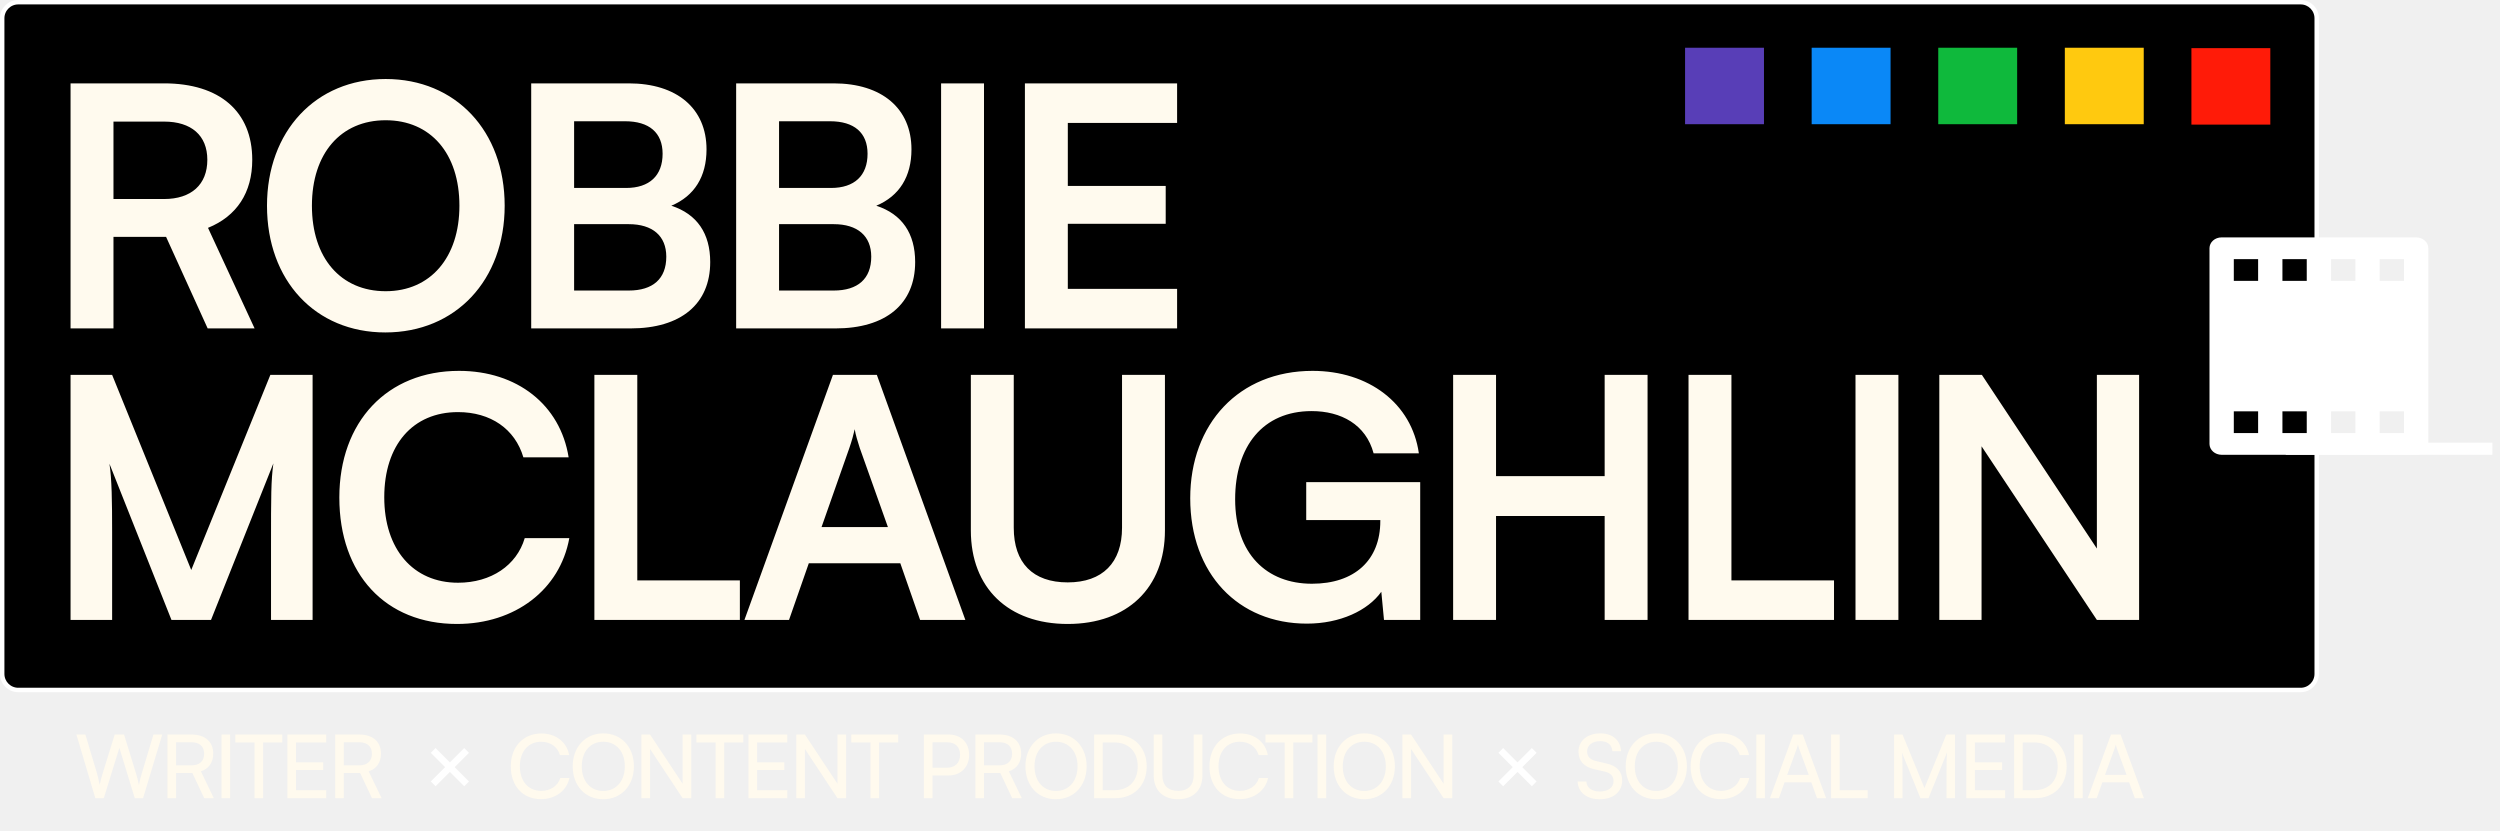
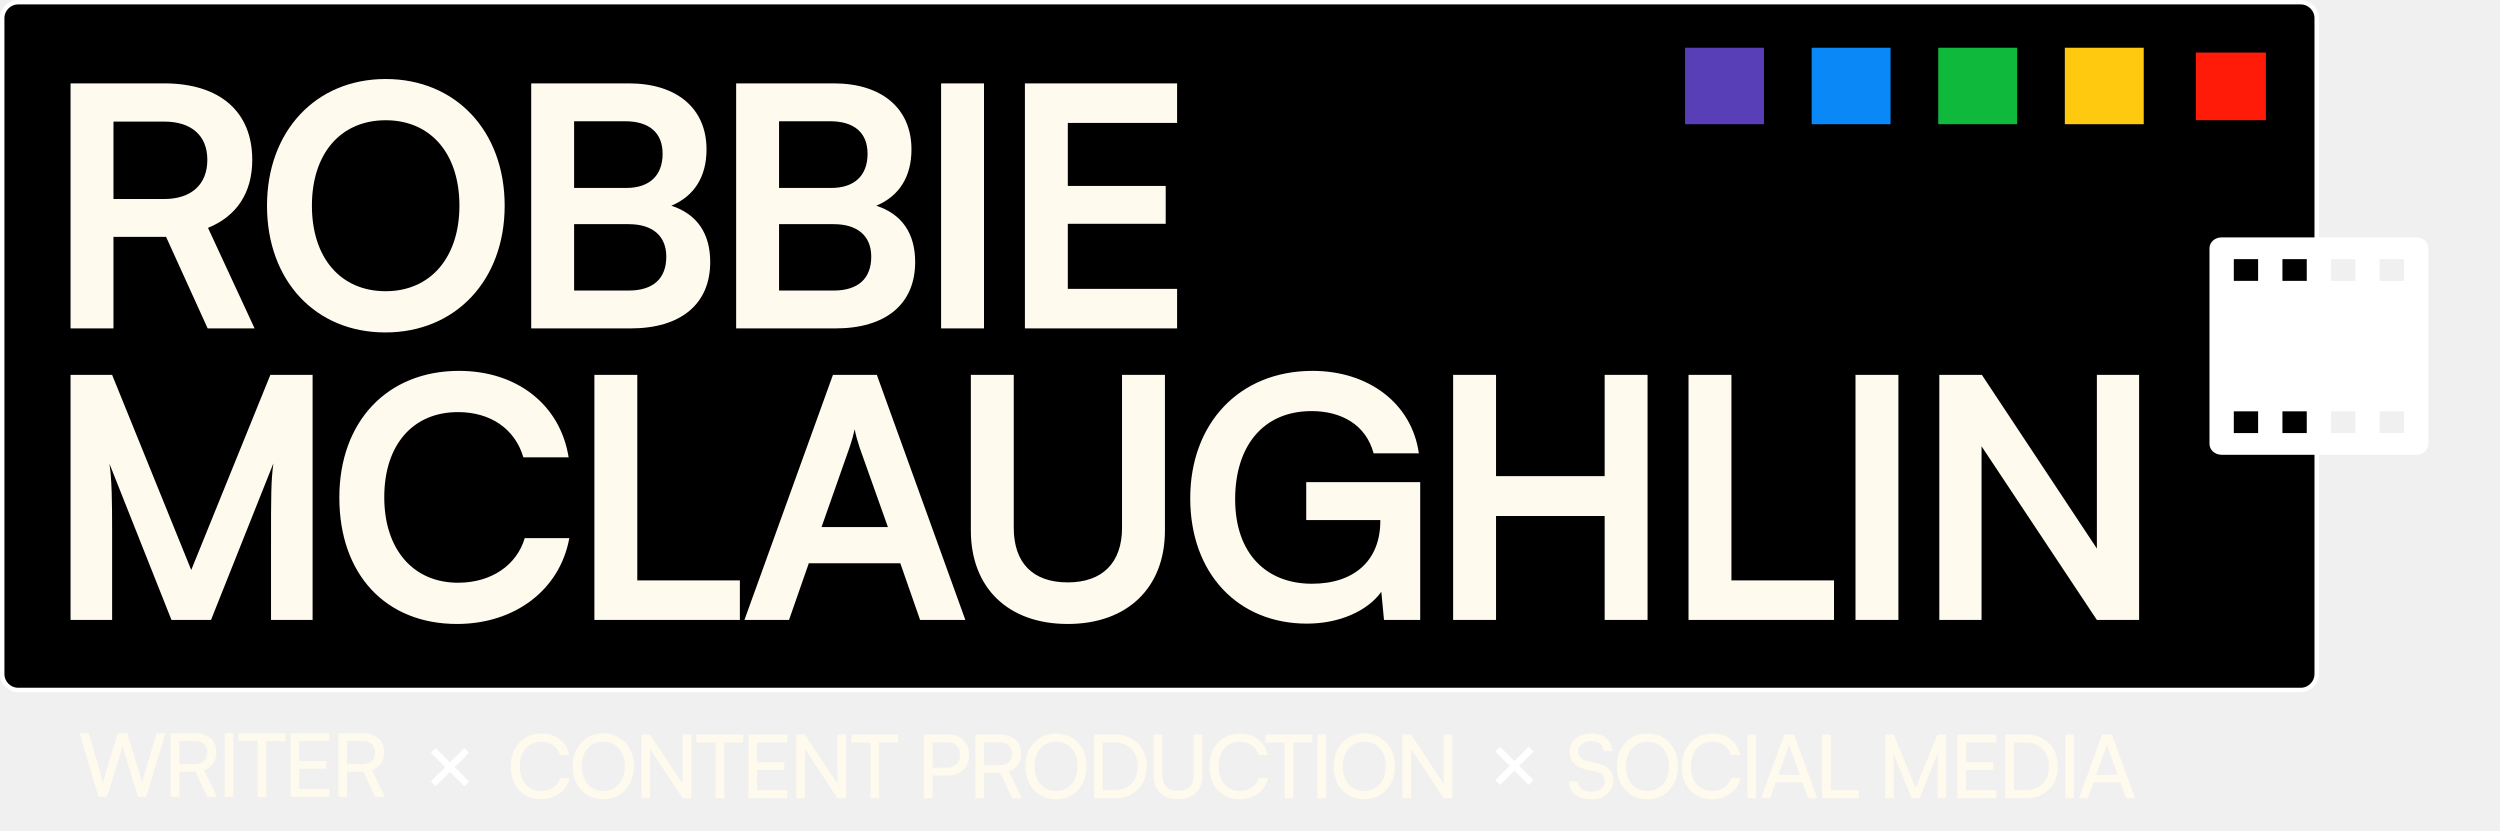
<svg xmlns="http://www.w3.org/2000/svg" width="283" height="94" viewBox="0 0 283 94" fill="none">
  <path d="M2.065 0.25H260.435C261.437 0.25 262.25 1.063 262.25 2.065V76.289C262.25 77.292 261.437 78.105 260.435 78.105H2.065C1.063 78.105 0.25 77.292 0.25 76.289V2.065C0.25 1.063 1.063 0.25 2.065 0.25Z" fill="black" stroke="white" stroke-width="0.5" />
  <g filter="url(#filter0_d_1_297)">
    <path fill-rule="evenodd" clip-rule="evenodd" d="M257 5.45L248.069 5.45V14.106L257 14.106V5.45Z" fill="#FF1B08" />
+     <path fill-rule="evenodd" clip-rule="evenodd" d="M257 5.45L248.069 5.45V14.106L257 14.106V5.45Z" stroke="black" />
  </g>
  <g filter="url(#filter1_d_1_297)">
    <path fill-rule="evenodd" clip-rule="evenodd" d="M242.671 5.404L233.739 5.404V14.06L242.671 14.06V5.404Z" fill="#FFC90F" />
  </g>
  <g filter="url(#filter2_d_1_297)">
    <path fill-rule="evenodd" clip-rule="evenodd" d="M228.341 5.404L219.41 5.404V14.06L228.341 14.06V5.404Z" fill="#0FB93C" />
  </g>
  <g filter="url(#filter3_d_1_297)">
    <path fill-rule="evenodd" clip-rule="evenodd" d="M214.011 5.404L205.08 5.404V14.06L214.011 14.06V5.404Z" fill="#0A88F7" />
  </g>
  <g filter="url(#filter4_d_1_297)">
    <path fill-rule="evenodd" clip-rule="evenodd" d="M199.682 5.404L190.75 5.404V14.06L199.682 14.06V5.404Z" fill="#583EB7" />
  </g>
-   <path d="M10.792 90.355L8.649 83.149H9.666L10.982 87.554C11.081 87.933 11.181 88.311 11.281 88.859C11.4 88.281 11.51 87.933 11.62 87.554L12.985 83.149H14.041L15.397 87.554C15.517 87.943 15.616 88.321 15.726 88.859C15.845 88.252 15.945 87.883 16.045 87.564L17.37 83.149H18.367L16.194 90.355H15.258L13.513 84.654L11.749 90.355H10.792ZM19.931 90.355H18.954V83.149H21.675C23.22 83.149 24.137 83.966 24.137 85.311C24.137 86.308 23.638 87.026 22.741 87.315L24.206 90.355H23.12L21.774 87.504H19.931V90.355ZM19.931 84.026V86.637H21.685C22.592 86.637 23.11 86.149 23.11 85.321C23.11 84.484 22.572 84.026 21.675 84.026H19.931ZM26.053 83.149V90.355H25.076V83.149H26.053ZM26.637 84.046V83.149H31.95V84.046H29.787V90.355H28.81V84.046H26.637ZM36.928 90.355H32.533V83.149H36.928V84.046H33.51V86.298H36.589V87.165H33.51V89.448H36.928V90.355ZM38.922 90.355H37.945V83.149H40.666C42.211 83.149 43.128 83.966 43.128 85.311C43.128 86.308 42.629 87.026 41.732 87.315L43.197 90.355H42.111L40.766 87.504H38.922V90.355ZM38.922 84.026V86.637H40.676C41.583 86.637 42.101 86.149 42.101 85.321C42.101 84.484 41.563 84.026 40.666 84.026H38.922Z" fill="#FFFAEE" />
-   <path d="M178.686 85.092C178.686 83.856 179.682 83.019 181.167 83.019C182.543 83.019 183.43 83.787 183.51 85.032H182.523C182.473 84.315 181.965 83.896 181.157 83.896C180.25 83.896 179.662 84.355 179.662 85.062C179.662 85.64 179.991 85.989 180.669 86.149L181.855 86.428C183.031 86.697 183.629 87.335 183.629 88.351C183.629 89.647 182.622 90.474 181.088 90.474C179.622 90.474 178.646 89.707 178.586 88.471H179.583C179.603 89.159 180.181 89.597 181.088 89.597C182.044 89.597 182.652 89.149 182.652 88.431C182.652 87.863 182.343 87.504 181.656 87.345L180.47 87.076C179.294 86.806 178.686 86.129 178.686 85.092ZM190.956 86.747C190.956 88.939 189.521 90.474 187.478 90.474C185.445 90.474 184.029 88.939 184.029 86.747C184.029 84.564 185.455 83.019 187.488 83.019C189.531 83.019 190.956 84.554 190.956 86.747ZM189.93 86.747C189.93 85.072 188.953 83.966 187.488 83.966C186.023 83.966 185.056 85.072 185.056 86.747C185.056 88.421 186.023 89.537 187.488 89.537C188.953 89.537 189.93 88.411 189.93 86.747ZM194.797 90.464C192.744 90.464 191.378 88.989 191.378 86.757C191.378 84.534 192.783 83.029 194.847 83.029C196.471 83.029 197.717 83.996 197.986 85.471H196.94C196.671 84.534 195.863 83.966 194.817 83.966C193.362 83.966 192.405 85.062 192.405 86.747C192.405 88.431 193.362 89.527 194.817 89.527C195.873 89.527 196.71 88.959 196.979 88.072H198.016C197.707 89.507 196.421 90.464 194.797 90.464ZM199.792 83.149V90.355H198.815V83.149H199.792ZM201.372 90.355H200.356L202.987 83.149H204.073L206.715 90.355H205.688L205.04 88.561H202.01L201.372 90.355ZM203.406 84.703L202.309 87.713H204.751L203.645 84.703C203.595 84.564 203.545 84.394 203.525 84.285C203.505 84.385 203.456 84.554 203.406 84.703ZM208.251 83.149V89.448H211.42V90.355H207.274V83.149H208.251ZM215.366 90.355H214.409V83.149H215.366L217.848 89.208L220.329 83.149H221.306V90.355H220.349V87.504C220.349 86.159 220.359 85.67 220.409 85.162L218.306 90.355H217.389L215.296 85.182C215.346 85.531 215.366 86.268 215.366 87.275V90.355ZM226.981 90.355H222.585V83.149H226.981V84.046H223.562V86.298H226.642V87.165H223.562V89.448H226.981V90.355ZM230.379 90.355H227.997V83.149H230.34C232.492 83.149 233.947 84.604 233.947 86.757C233.947 88.899 232.512 90.355 230.379 90.355ZM230.27 84.046H228.974V89.448H230.31C231.914 89.448 232.931 88.411 232.931 86.757C232.931 85.082 231.914 84.046 230.27 84.046ZM235.768 83.149V90.355H234.791V83.149H235.768ZM237.349 90.355H236.332L238.964 83.149H240.05L242.691 90.355H241.665L241.017 88.561H237.987L237.349 90.355ZM239.382 84.703L238.286 87.713H240.728L239.621 84.703C239.572 84.564 239.522 84.394 239.502 84.285C239.482 84.385 239.432 84.554 239.382 84.703Z" fill="#FFFAEE" />
+   <path d="M11.154 90.207L9.011 83.001H10.027L11.343 87.406C11.443 87.785 11.543 88.164 11.642 88.712C11.762 88.134 11.871 87.785 11.981 87.406L13.347 83.001H14.403L15.758 87.406C15.878 87.795 15.978 88.174 16.087 88.712C16.207 88.104 16.307 87.735 16.406 87.416L17.732 83.001H18.729L16.556 90.207H15.619L13.875 84.506L12.111 90.207H11.154ZM20.292 90.207H19.315V83.001H22.036C23.581 83.001 24.498 83.818 24.498 85.164C24.498 86.16 24 86.878 23.103 87.167L24.568 90.207H23.482L22.136 87.356H20.292V90.207ZM20.292 83.878V86.489H22.046C22.953 86.489 23.471 86.001 23.471 85.174C23.471 84.336 22.933 83.878 22.036 83.878H20.292ZM26.415 83.001V90.207H25.438V83.001H26.415ZM26.999 83.898V83.001H32.311V83.898H30.148V90.207H29.172V83.898H26.999ZM37.29 90.207H32.894V83.001H37.29V83.898H33.871V86.15H36.951V87.017H33.871V89.3H37.29V90.207ZM39.283 90.207H38.306V83.001H41.027C42.572 83.001 43.489 83.818 43.489 85.164C43.489 86.16 42.991 86.878 42.094 87.167L43.559 90.207H42.472L41.127 87.356H39.283V90.207ZM39.283 83.878V86.489H41.037C41.944 86.489 42.462 86.001 42.462 85.174C42.462 84.336 41.924 83.878 41.027 83.878H39.283Z" fill="#FFFAEE" />
+   <path d="M177.686 85.092C177.686 83.856 178.682 83.019 180.167 83.019C181.543 83.019 182.43 83.787 182.51 85.032H181.523C181.473 84.315 180.965 83.896 180.157 83.896C179.25 83.896 178.662 84.355 178.662 85.062C178.662 85.64 178.991 85.989 179.669 86.149L180.855 86.428C182.031 86.697 182.629 87.335 182.629 88.351C182.629 89.647 181.622 90.474 180.088 90.474C178.622 90.474 177.646 89.707 177.586 88.471H178.583C178.603 89.159 179.181 89.597 180.088 89.597C181.044 89.597 181.652 89.149 181.652 88.431C181.652 87.863 181.343 87.504 180.656 87.345L179.47 87.076C178.294 86.806 177.686 86.129 177.686 85.092ZM189.956 86.747C189.956 88.939 188.521 90.474 186.478 90.474C184.445 90.474 183.029 88.939 183.029 86.747C183.029 84.564 184.455 83.019 186.488 83.019C188.531 83.019 189.956 84.554 189.956 86.747ZM188.93 86.747C188.93 85.072 187.953 83.966 186.488 83.966C185.023 83.966 184.056 85.072 184.056 86.747C184.056 88.421 185.023 89.537 186.488 89.537C187.953 89.537 188.93 88.411 188.93 86.747ZM193.797 90.464C191.744 90.464 190.378 88.989 190.378 86.757C190.378 84.534 191.783 83.029 193.847 83.029C195.471 83.029 196.717 83.996 196.986 85.471H195.94C195.671 84.534 194.863 83.966 193.817 83.966C192.362 83.966 191.405 85.062 191.405 86.747C191.405 88.431 192.362 89.527 193.817 89.527C194.873 89.527 195.71 88.959 195.979 88.072H197.016C196.707 89.507 195.421 90.464 193.797 90.464ZM198.792 83.149V90.355H197.815V83.149H198.792ZM200.372 90.355H199.356L201.987 83.149H203.073L205.715 90.355H204.688L204.04 88.561H201.01L200.372 90.355ZM202.406 84.703L201.309 87.713H203.751L202.645 84.703C202.595 84.564 202.545 84.394 202.525 84.285C202.505 84.385 202.456 84.554 202.406 84.703ZM207.251 83.149V89.448H210.42V90.355H206.274V83.149H207.251ZM214.366 90.355H213.409V83.149H214.366L216.848 89.208L219.329 83.149H220.306V90.355H219.349V87.504C219.349 86.159 219.359 85.67 219.409 85.162L217.306 90.355H216.389L214.296 85.182C214.346 85.531 214.366 86.268 214.366 87.275V90.355ZM225.981 90.355H221.585V83.149H225.981V84.046H222.562V86.298H225.642V87.165H222.562V89.448H225.981V90.355ZM229.379 90.355H226.997V83.149H229.34C231.492 83.149 232.947 84.604 232.947 86.757C232.947 88.899 231.512 90.355 229.379 90.355ZM229.27 84.046H227.974V89.448H229.31C230.914 89.448 231.931 88.411 231.931 86.757C231.931 85.082 230.914 84.046 229.27 84.046ZM234.768 83.149V90.355H233.791V83.149H234.768ZM236.349 90.355H235.332L237.964 83.149H239.05L241.691 90.355H240.665L240.017 88.561H236.987L236.349 90.355ZM238.382 84.703L237.286 87.713H239.728L238.621 84.703C238.572 84.564 238.522 84.394 238.502 84.285C238.482 84.385 238.432 84.554 238.382 84.703Z" fill="#FFFAEE" />
  <path d="M61.241 90.464C59.188 90.464 57.822 88.989 57.822 86.757C57.822 84.534 59.228 83.029 61.291 83.029C62.915 83.029 64.161 83.996 64.43 85.471H63.384C63.115 84.534 62.307 83.966 61.261 83.966C59.806 83.966 58.849 85.062 58.849 86.747C58.849 88.431 59.806 89.527 61.261 89.527C62.317 89.527 63.155 88.959 63.424 88.072H64.46C64.151 89.507 62.866 90.464 61.241 90.464ZM71.758 86.747C71.758 88.939 70.322 90.474 68.279 90.474C66.246 90.474 64.831 88.939 64.831 86.747C64.831 84.564 66.256 83.019 68.289 83.019C70.332 83.019 71.758 84.554 71.758 86.747ZM70.731 86.747C70.731 85.072 69.754 83.966 68.289 83.966C66.824 83.966 65.857 85.072 65.857 86.747C65.857 88.421 66.824 89.537 68.289 89.537C69.754 89.537 70.731 88.411 70.731 86.747ZM73.585 90.355H72.608V83.149H73.585L77.273 88.72V83.149H78.249V90.355H77.273L73.585 84.783V90.355ZM78.831 84.046V83.149H84.143V84.046H81.981V90.355H81.004V84.046H78.831ZM89.122 90.355H84.727V83.149H89.122V84.046H85.704V86.298H88.783V87.165H85.704V89.448H89.122V90.355ZM91.115 90.355H90.139V83.149H91.115L94.803 88.72V83.149H95.78V90.355H94.803L91.115 84.783V90.355ZM96.362 84.046V83.149H101.674V84.046H99.511V90.355H98.534V84.046H96.362ZM107.385 87.783H105.561V90.355H104.584V83.149H107.385C108.8 83.149 109.707 84.076 109.707 85.461C109.707 86.806 108.79 87.783 107.385 87.783ZM107.215 84.026H105.561V86.906H107.175C108.142 86.906 108.68 86.338 108.68 85.451C108.68 84.544 108.132 84.026 107.215 84.026ZM111.391 90.355H110.414V83.149H113.135C114.68 83.149 115.597 83.966 115.597 85.311C115.597 86.308 115.099 87.026 114.202 87.315L115.667 90.355H114.581L113.235 87.504H111.391V90.355ZM111.391 84.026V86.637H113.145C114.052 86.637 114.571 86.149 114.571 85.321C114.571 84.484 114.032 84.026 113.135 84.026H111.391ZM123.006 86.747C123.006 88.939 121.571 90.474 119.528 90.474C117.495 90.474 116.079 88.939 116.079 86.747C116.079 84.564 117.504 83.019 119.538 83.019C121.581 83.019 123.006 84.554 123.006 86.747ZM121.98 86.747C121.98 85.072 121.003 83.966 119.538 83.966C118.073 83.966 117.106 85.072 117.106 86.747C117.106 88.421 118.073 89.537 119.538 89.537C121.003 89.537 121.98 88.411 121.98 86.747ZM126.239 90.355H123.857V83.149H126.199C128.352 83.149 129.807 84.604 129.807 86.757C129.807 88.899 128.372 90.355 126.239 90.355ZM126.129 84.046H124.833V89.448H126.169C127.774 89.448 128.79 88.411 128.79 86.757C128.79 85.082 127.774 84.046 126.129 84.046ZM130.601 87.793V83.149H131.578V87.733C131.578 88.889 132.216 89.527 133.362 89.527C134.498 89.527 135.126 88.879 135.126 87.733V83.149H136.113V87.793C136.113 89.448 135.056 90.474 133.362 90.474C131.657 90.474 130.601 89.457 130.601 87.793ZM140.328 90.464C138.275 90.464 136.909 88.989 136.909 86.757C136.909 84.534 138.315 83.029 140.378 83.029C142.002 83.029 143.248 83.996 143.517 85.471H142.471C142.202 84.534 141.394 83.966 140.348 83.966C138.893 83.966 137.936 85.062 137.936 86.747C137.936 88.431 138.893 89.527 140.348 89.527C141.404 89.527 142.242 88.959 142.511 88.072H143.547C143.238 89.507 141.953 90.464 140.328 90.464ZM143.249 84.046V83.149H148.562V84.046H146.399V90.355H145.422V84.046H143.249ZM150.122 83.149V90.355H149.145V83.149H150.122ZM157.902 86.747C157.902 88.939 156.467 90.474 154.423 90.474C152.39 90.474 150.975 88.939 150.975 86.747C150.975 84.564 152.4 83.019 154.433 83.019C156.477 83.019 157.902 84.554 157.902 86.747ZM156.875 86.747C156.875 85.072 155.898 83.966 154.433 83.966C152.968 83.966 152.001 85.072 152.001 86.747C152.001 88.421 152.968 89.537 154.433 89.537C155.898 89.537 156.875 88.411 156.875 86.747ZM159.729 90.355H158.752V83.149H159.729L163.417 88.72V83.149H164.394V90.355H163.417L159.729 84.783V90.355Z" fill="#FFFAEE" />
  <path d="M273.519 26.872C273.88 26.874 274.226 27.003 274.482 27.232C274.738 27.46 274.883 27.77 274.885 28.093L274.885 50.262C274.885 50.936 274.273 51.483 273.519 51.483L251.481 51.483C251.12 51.48 250.774 51.351 250.518 51.123C250.262 50.894 250.117 50.585 250.114 50.262L250.114 28.093C250.115 27.769 250.259 27.458 250.515 27.229C250.771 27 251.119 26.872 251.481 26.872L273.519 26.872ZM272.133 29.333L269.381 29.333L269.381 31.794L272.133 31.794L272.133 29.333ZM272.133 46.56L269.381 46.56L269.381 49.022L272.133 49.022L272.133 46.56ZM266.628 29.333L263.876 29.333L263.876 31.794L266.628 31.794L266.628 29.333ZM266.628 46.56L263.876 46.56L263.876 49.022L266.628 49.022L266.628 46.56ZM261.124 29.333L258.371 29.333L258.371 31.794L261.124 31.794L261.124 29.333ZM261.124 46.56L258.371 46.56L258.371 49.022L261.124 49.022L261.124 46.56ZM255.619 29.333L252.867 29.333L252.867 31.794L255.619 31.794L255.619 29.333ZM255.619 46.56L252.867 46.56L252.867 49.022L255.619 49.022L255.619 46.56Z" fill="white" />
  <path d="M12.845 37.177H7.987V9.437H18.575C24.874 9.437 28.555 12.625 28.555 18.09C28.555 21.808 26.809 24.465 23.546 25.793L28.821 37.177H23.508L18.802 26.817H12.845V37.177ZM12.845 13.764V22.529H18.575C21.648 22.529 23.47 20.898 23.47 18.09C23.47 15.319 21.648 13.764 18.575 13.764H12.845ZM57.129 23.288C57.129 31.713 51.588 37.633 43.619 37.633C35.688 37.633 30.224 31.751 30.224 23.288C30.224 14.864 35.726 8.944 43.657 8.944C51.588 8.944 57.129 14.826 57.129 23.288ZM52.006 23.288C52.006 17.369 48.742 13.612 43.657 13.612C38.572 13.612 35.309 17.369 35.309 23.288C35.309 29.208 38.572 32.965 43.657 32.965C48.742 32.965 52.006 29.132 52.006 23.288ZM60.132 37.177V9.437H71.174C76.639 9.437 79.978 12.284 79.978 16.913C79.978 19.987 78.612 22.188 75.994 23.288C78.916 24.237 80.396 26.438 80.396 29.664C80.396 34.407 77.094 37.177 71.364 37.177H60.132ZM70.757 13.726H64.989V21.277H70.871C73.527 21.277 75.007 19.873 75.007 17.407C75.007 15.016 73.489 13.726 70.757 13.726ZM71.174 25.375H64.989V32.889H71.174C73.907 32.889 75.424 31.561 75.424 29.056C75.424 26.704 73.869 25.375 71.174 25.375ZM83.332 37.177V9.437H94.374C99.839 9.437 103.178 12.284 103.178 16.913C103.178 19.987 101.812 22.188 99.194 23.288C102.116 24.237 103.596 26.438 103.596 29.664C103.596 34.407 100.294 37.177 94.564 37.177H83.332ZM93.957 13.726H88.189V21.277H94.071C96.727 21.277 98.207 19.873 98.207 17.407C98.207 15.016 96.689 13.726 93.957 13.726ZM94.374 25.375H88.189V32.889H94.374C97.107 32.889 98.625 31.561 98.625 29.056C98.625 26.704 97.069 25.375 94.374 25.375ZM111.389 9.437V37.177H106.532V9.437H111.389ZM133.248 37.177H116.02V9.437H133.248V13.915H120.877V21.049H131.958V25.338H120.877V32.7H133.248V37.177ZM12.693 70.177H7.987V42.437H12.693L21.648 64.523L30.604 42.437H35.386V70.177H30.68V61.639C30.68 56.061 30.68 54.429 30.946 52.456L23.887 70.177H19.41L12.389 52.494C12.655 54.163 12.693 56.782 12.693 60.235V70.177ZM51.733 70.633C43.65 70.633 38.413 65.016 38.413 56.326C38.413 47.712 43.84 41.982 51.961 41.982C58.526 41.982 63.421 45.815 64.37 51.773H59.247C58.298 48.547 55.528 46.65 51.847 46.65C46.724 46.65 43.498 50.368 43.498 56.288C43.498 62.17 46.762 65.965 51.847 65.965C55.604 65.965 58.488 63.992 59.399 60.918H64.446C63.383 66.762 58.298 70.633 51.733 70.633ZM72.141 42.437V65.7H83.753V70.177H67.284V42.437H72.141ZM89.317 70.177H84.27L94.288 42.437H99.259L109.278 70.177H104.155L101.916 63.764H91.556L89.317 70.177ZM96.148 50.71L92.998 59.666H100.512L97.324 50.71C97.096 49.989 96.831 49.154 96.755 48.585C96.641 49.116 96.413 49.951 96.148 50.71ZM109.9 60.045V42.437H114.757V59.742C114.757 63.726 116.92 65.927 120.866 65.927C124.813 65.927 127.014 63.688 127.014 59.742V42.437H131.871V60.045C131.871 66.534 127.621 70.633 120.866 70.633C114.15 70.633 109.9 66.572 109.9 60.045ZM148.471 46.536C142.969 46.536 139.819 50.52 139.819 56.516C139.819 62.702 143.386 66.079 148.509 66.079C153.329 66.079 156.251 63.423 156.251 58.983V58.869H147.864V54.581H160.767V70.177H156.668L156.365 66.99C154.847 69.115 151.697 70.595 147.94 70.595C140.161 70.595 134.734 64.941 134.734 56.402C134.734 47.978 140.237 41.982 148.585 41.982C154.923 41.982 159.818 45.663 160.615 51.317H155.492C154.619 48.054 151.811 46.536 148.471 46.536ZM169.351 70.177H164.494V42.437H169.351V53.898H181.647V42.437H186.504V70.177H181.647V58.413H169.351V70.177ZM195.998 42.437V65.7H207.61V70.177H191.141V42.437H195.998ZM214.899 42.437V70.177H210.042V42.437H214.899ZM224.312 70.177H219.53V42.437H224.35L237.366 62.094V42.437H242.147V70.177H237.366L224.312 50.52V70.177Z" fill="#FFFAEE" />
-   <path d="M173.402 89.004L171.78 87.382L170.158 89.004L169.618 88.463L171.239 86.841L169.618 85.22L170.158 84.679L171.78 86.301L173.402 84.679L173.942 85.22L172.321 86.841L173.942 88.463L173.402 89.004Z" fill="white" />
+   <g clip-path="url(#clip0_1_297)">
+     <path d="M173.052 88.856L171.43 87.234L169.808 88.856L169.267 88.315L170.889 86.694L169.267 85.072L169.808 84.531L171.43 86.153L173.052 84.531L173.592 85.072L171.97 86.694L173.592 88.315L173.052 88.856Z" fill="white" />
+   </g>
  <path d="M52.549 89.004L50.927 87.382L49.305 89.004L48.764 88.463L50.386 86.841L48.764 85.22L49.305 84.679L50.927 86.301L52.549 84.679L53.089 85.22L51.467 86.841L53.089 88.463L52.549 89.004Z" fill="white" />
-   <rect x="258.75" y="50.109" width="23.386" height="1.373" fill="white" />
  <defs>
-     <filter id="filter0_d_1_297" x="244.226" y="5.45" width="16.616" height="16.341" filterUnits="userSpaceOnUse" color-interpolation-filters="sRGB">
+     <filter id="filter0_d_1_297" x="243.726" y="4.95" width="17.616" height="17.341" filterUnits="userSpaceOnUse" color-interpolation-filters="sRGB">
      <feFlood flood-opacity="0" result="BackgroundImageFix" />
      <feColorMatrix in="SourceAlpha" type="matrix" values="0 0 0 0 0 0 0 0 0 0 0 0 0 0 0 0 0 0 127 0" result="hardAlpha" />
      <feOffset dy="3.842" />
      <feGaussianBlur stdDeviation="1.921" />
      <feComposite in2="hardAlpha" operator="out" />
      <feColorMatrix type="matrix" values="0 0 0 0 0 0 0 0 0 0 0 0 0 0 0 0 0 0 0.25 0" />
      <feBlend mode="normal" in2="BackgroundImageFix" result="effect1_dropShadow_1_297" />
      <feBlend mode="normal" in="SourceGraphic" in2="effect1_dropShadow_1_297" result="shape" />
    </filter>
    <filter id="filter1_d_1_297" x="229.897" y="5.404" width="16.616" height="16.341" filterUnits="userSpaceOnUse" color-interpolation-filters="sRGB">
      <feFlood flood-opacity="0" result="BackgroundImageFix" />
      <feColorMatrix in="SourceAlpha" type="matrix" values="0 0 0 0 0 0 0 0 0 0 0 0 0 0 0 0 0 0 127 0" result="hardAlpha" />
      <feOffset dy="3.842" />
      <feGaussianBlur stdDeviation="1.921" />
      <feComposite in2="hardAlpha" operator="out" />
      <feColorMatrix type="matrix" values="0 0 0 0 0 0 0 0 0 0 0 0 0 0 0 0 0 0 0.25 0" />
      <feBlend mode="normal" in2="BackgroundImageFix" result="effect1_dropShadow_1_297" />
      <feBlend mode="normal" in="SourceGraphic" in2="effect1_dropShadow_1_297" result="shape" />
    </filter>
    <filter id="filter2_d_1_297" x="215.567" y="5.404" width="16.616" height="16.341" filterUnits="userSpaceOnUse" color-interpolation-filters="sRGB">
      <feFlood flood-opacity="0" result="BackgroundImageFix" />
      <feColorMatrix in="SourceAlpha" type="matrix" values="0 0 0 0 0 0 0 0 0 0 0 0 0 0 0 0 0 0 127 0" result="hardAlpha" />
      <feOffset dy="3.842" />
      <feGaussianBlur stdDeviation="1.921" />
      <feComposite in2="hardAlpha" operator="out" />
      <feColorMatrix type="matrix" values="0 0 0 0 0 0 0 0 0 0 0 0 0 0 0 0 0 0 0.25 0" />
      <feBlend mode="normal" in2="BackgroundImageFix" result="effect1_dropShadow_1_297" />
      <feBlend mode="normal" in="SourceGraphic" in2="effect1_dropShadow_1_297" result="shape" />
    </filter>
    <filter id="filter3_d_1_297" x="201.238" y="5.404" width="16.616" height="16.341" filterUnits="userSpaceOnUse" color-interpolation-filters="sRGB">
      <feFlood flood-opacity="0" result="BackgroundImageFix" />
      <feColorMatrix in="SourceAlpha" type="matrix" values="0 0 0 0 0 0 0 0 0 0 0 0 0 0 0 0 0 0 127 0" result="hardAlpha" />
      <feOffset dy="3.842" />
      <feGaussianBlur stdDeviation="1.921" />
      <feComposite in2="hardAlpha" operator="out" />
      <feColorMatrix type="matrix" values="0 0 0 0 0 0 0 0 0 0 0 0 0 0 0 0 0 0 0.25 0" />
      <feBlend mode="normal" in2="BackgroundImageFix" result="effect1_dropShadow_1_297" />
      <feBlend mode="normal" in="SourceGraphic" in2="effect1_dropShadow_1_297" result="shape" />
    </filter>
    <filter id="filter4_d_1_297" x="186.908" y="5.404" width="16.616" height="16.341" filterUnits="userSpaceOnUse" color-interpolation-filters="sRGB">
      <feFlood flood-opacity="0" result="BackgroundImageFix" />
      <feColorMatrix in="SourceAlpha" type="matrix" values="0 0 0 0 0 0 0 0 0 0 0 0 0 0 0 0 0 0 127 0" result="hardAlpha" />
      <feOffset dy="3.842" />
      <feGaussianBlur stdDeviation="1.921" />
      <feComposite in2="hardAlpha" operator="out" />
      <feColorMatrix type="matrix" values="0 0 0 0 0 0 0 0 0 0 0 0 0 0 0 0 0 0 0.25 0" />
      <feBlend mode="normal" in2="BackgroundImageFix" result="effect1_dropShadow_1_297" />
      <feBlend mode="normal" in="SourceGraphic" in2="effect1_dropShadow_1_297" result="shape" />
    </filter>
+     <clipPath id="clip0_1_297">
+       <rect width="9.174" height="9.174" fill="white" transform="translate(171.43 80.2067) rotate(45)" />
+     </clipPath>
  </defs>
</svg>
